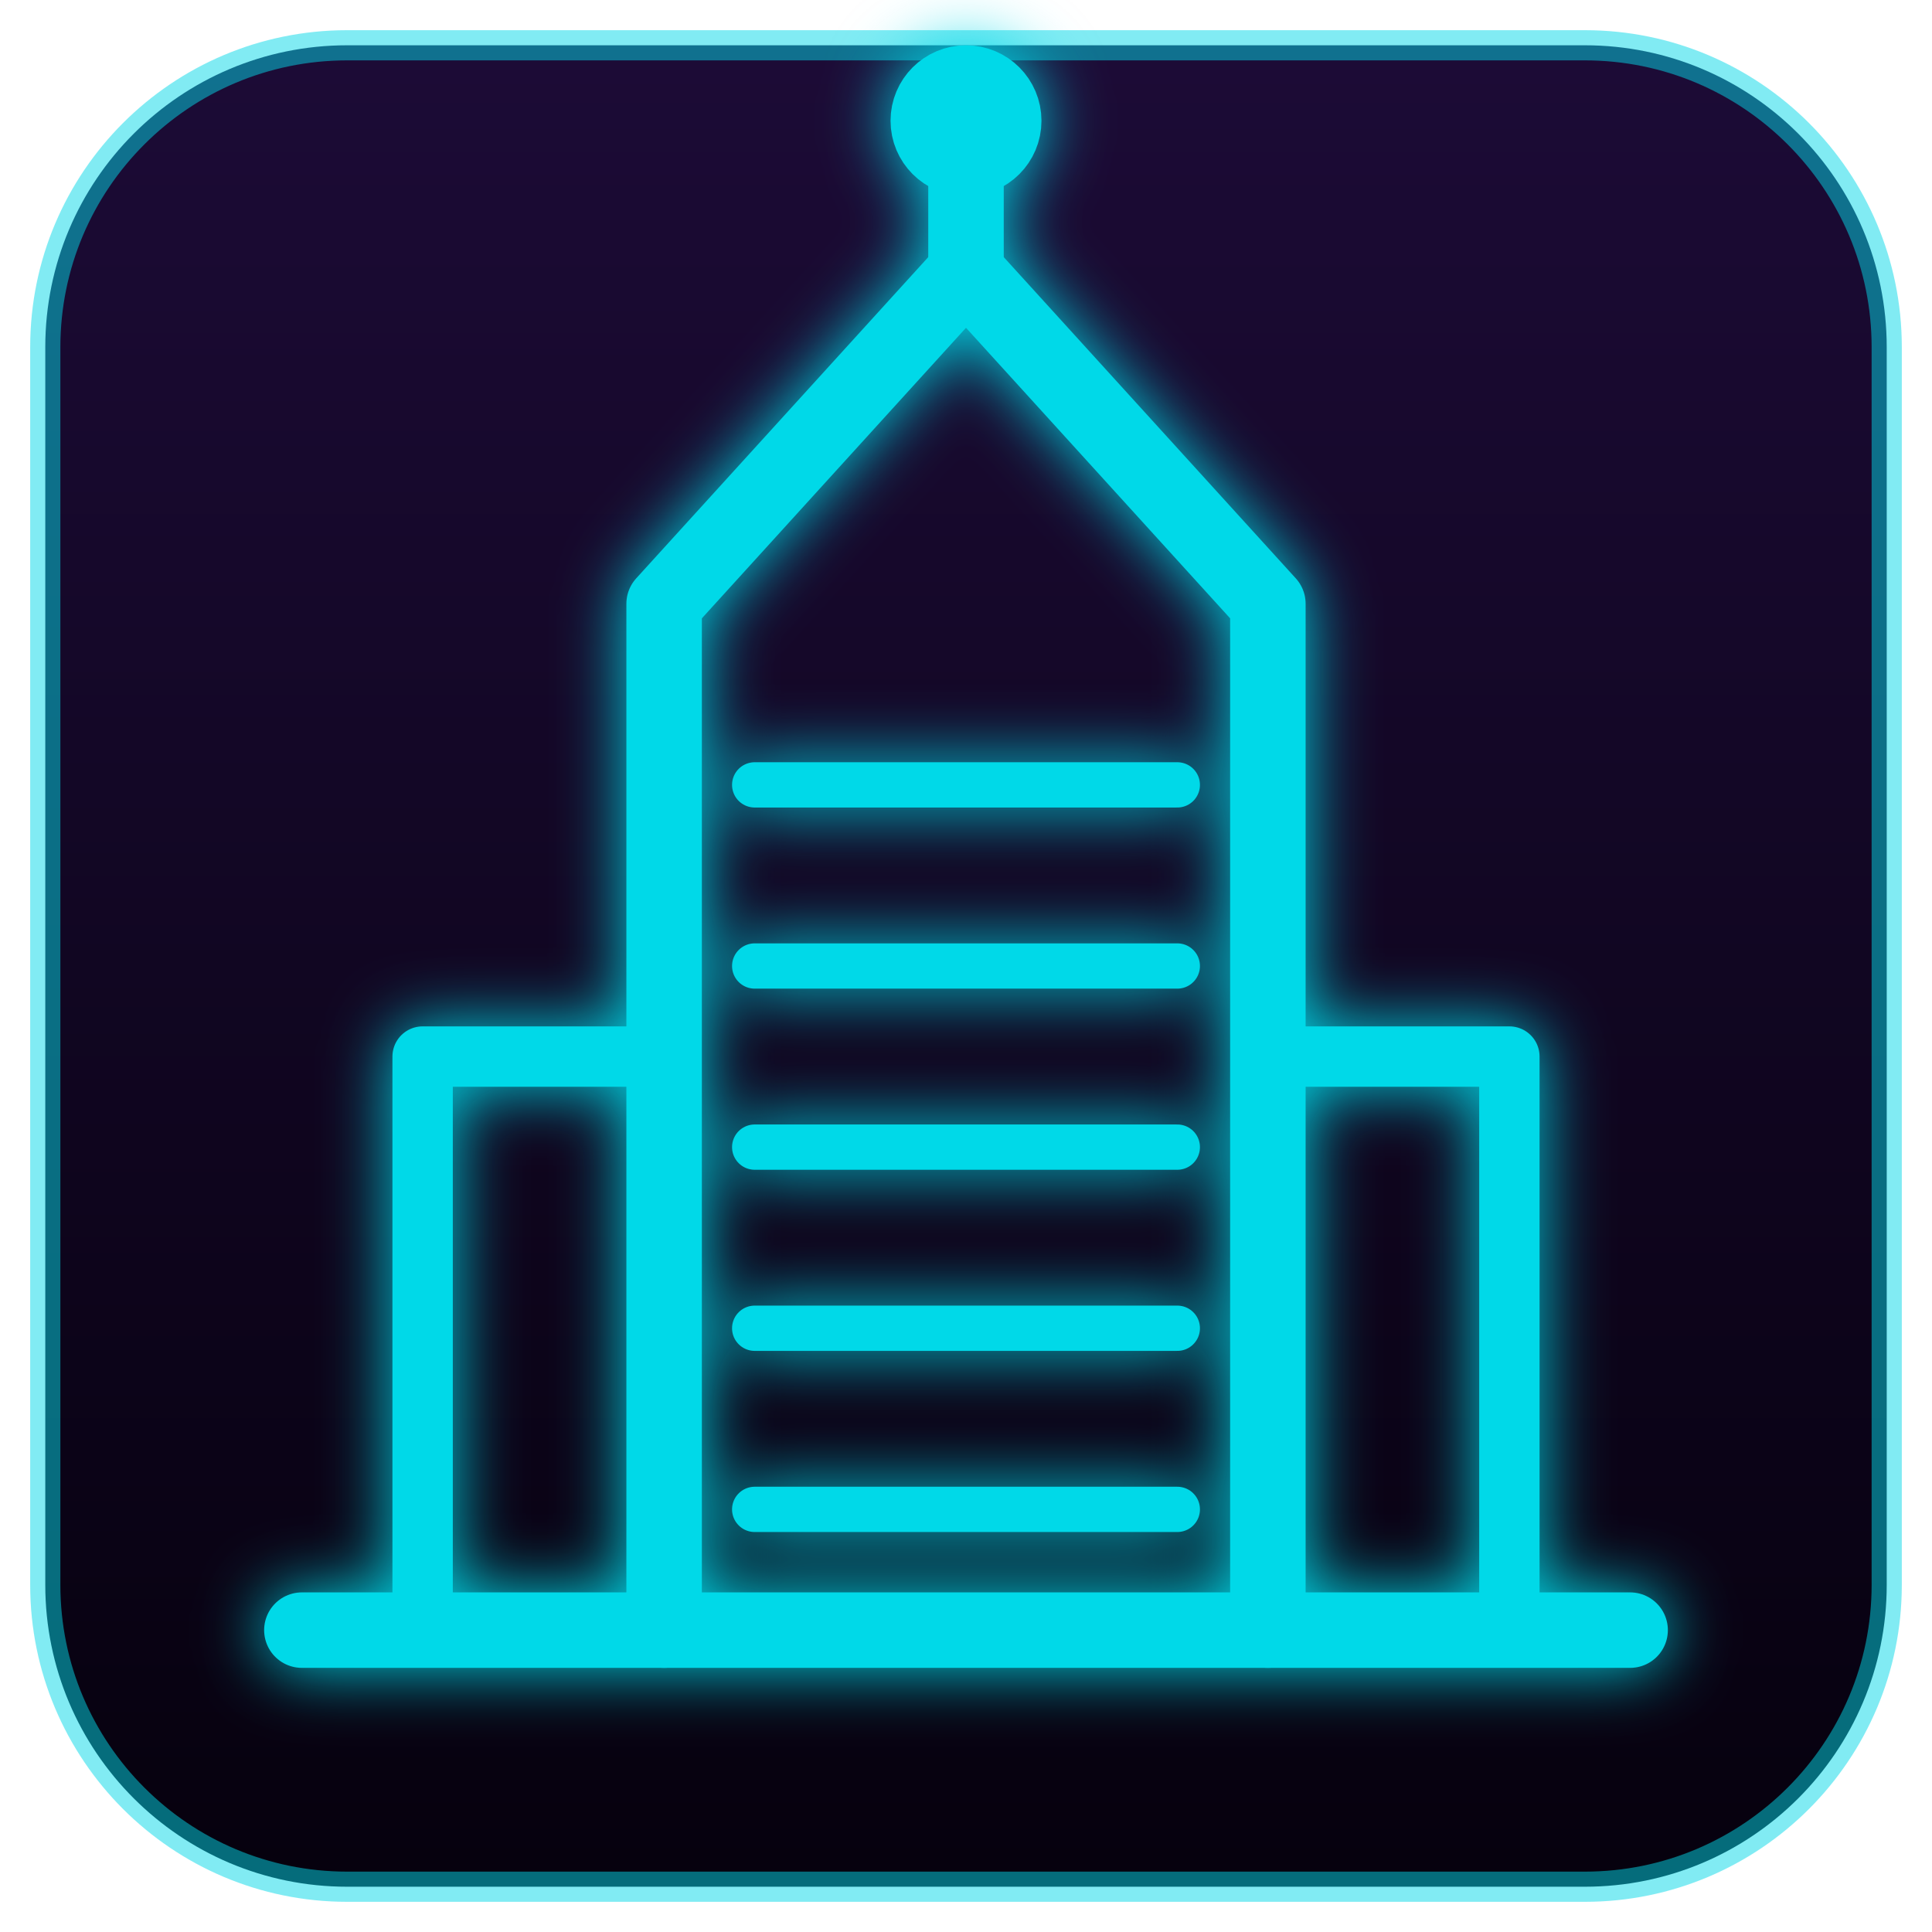
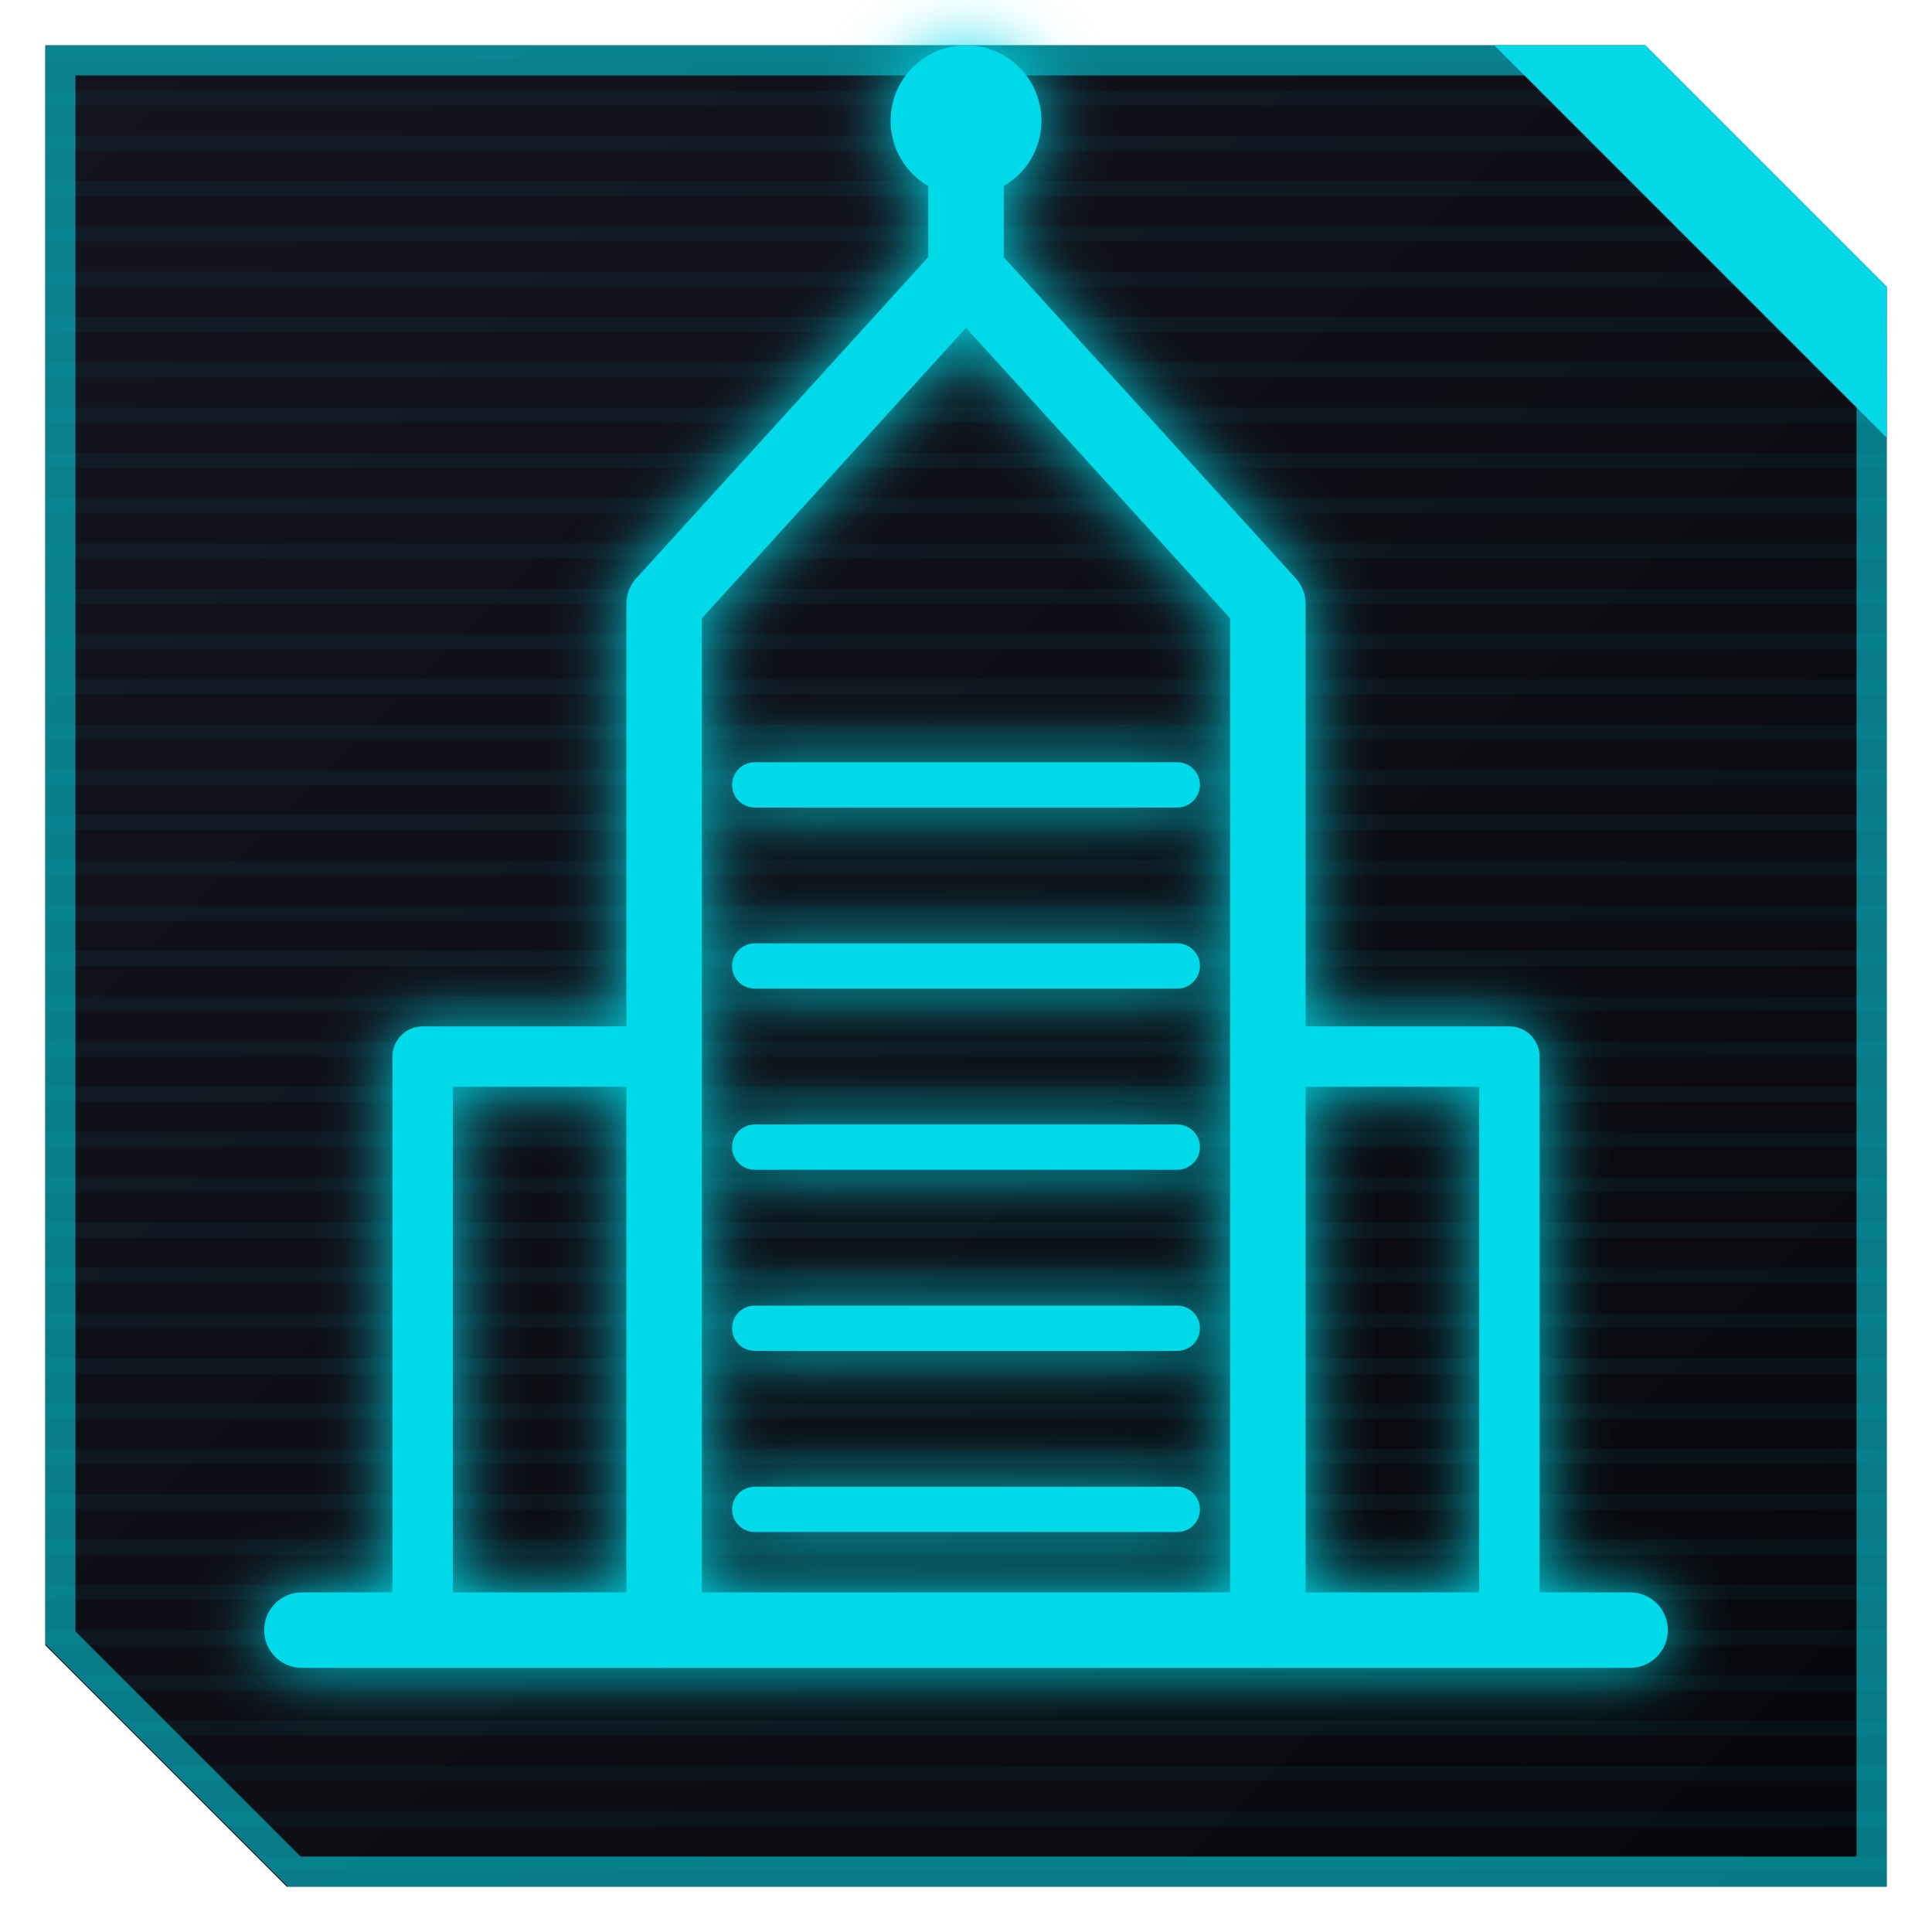
<svg xmlns="http://www.w3.org/2000/svg" viewBox="0 0 128 128" width="128" height="128">
  <defs>
-     <linearGradient id="bg" x1="0" y1="0" x2="0" y2="1">
-       <stop offset="0" stop-color="#1c0b36" />
-       <stop offset="1" stop-color="#06010e" />
+     <linearGradient id="bg" x1="0" y1="0" x2="1" y2="1">
+       <stop offset="0" stop-color="#14141f" />
+       <stop offset="1" stop-color="#07070b" />
    </linearGradient>
+     <pattern id="scan" width="4" height="3" patternUnits="userSpaceOnUse">
+       <rect width="4" height="1" fill="#05d9e8" fill-opacity="0.05" />
+     </pattern>
    <filter id="glow" x="-25%" y="-25%" width="150%" height="150%">
      <feGaussianBlur stdDeviation="2.2" result="b" />
      <feMerge>
        <feMergeNode in="b" />
        <feMergeNode in="SourceGraphic" />
      </feMerge>
    </filter>
  </defs>
-   <rect x="3" y="3" width="122" height="122" rx="20" fill="url(#bg)" stroke="#05d9e8" stroke-opacity="0.5" stroke-width="2" />
+   <path d="M3 3 H109 L125 19 V125 H19 L3 109 Z" fill="url(#bg)" />
+   <path d="M3 3 H109 L125 19 V125 H19 L3 109 Z" fill="url(#scan)" />
+   <path d="M4 4 H108.5 L124 19.5 V124 H19.5 L4 108.5 Z" fill="none" stroke="#05d9e8" stroke-opacity="0.55" stroke-width="2" />
+   <path d="M99 3 H109 L125 19 V29 Z" fill="#05d9e8" />
  <g fill="none" stroke="#05d9e8" stroke-width="5" stroke-linecap="round" stroke-linejoin="round" filter="url(#glow)">
    <path d="M44 108 V40 L64 18 L84 40 V108" />
    <path d="M64 18 V8" />
    <circle cx="64" cy="8" r="2.5" fill="#05d9e8" />
    <path d="M50 52 H78" stroke-width="3" />
    <path d="M50 64 H78" stroke-width="3" />
    <path d="M50 76 H78" stroke-width="3" />
    <path d="M50 88 H78" stroke-width="3" />
    <path d="M50 100 H78" stroke-width="3" />
    <path d="M28 108 V70 H44 M84 70 H100 V108" stroke-width="4" />
    <path d="M20 108 H108" />
  </g>
</svg>
